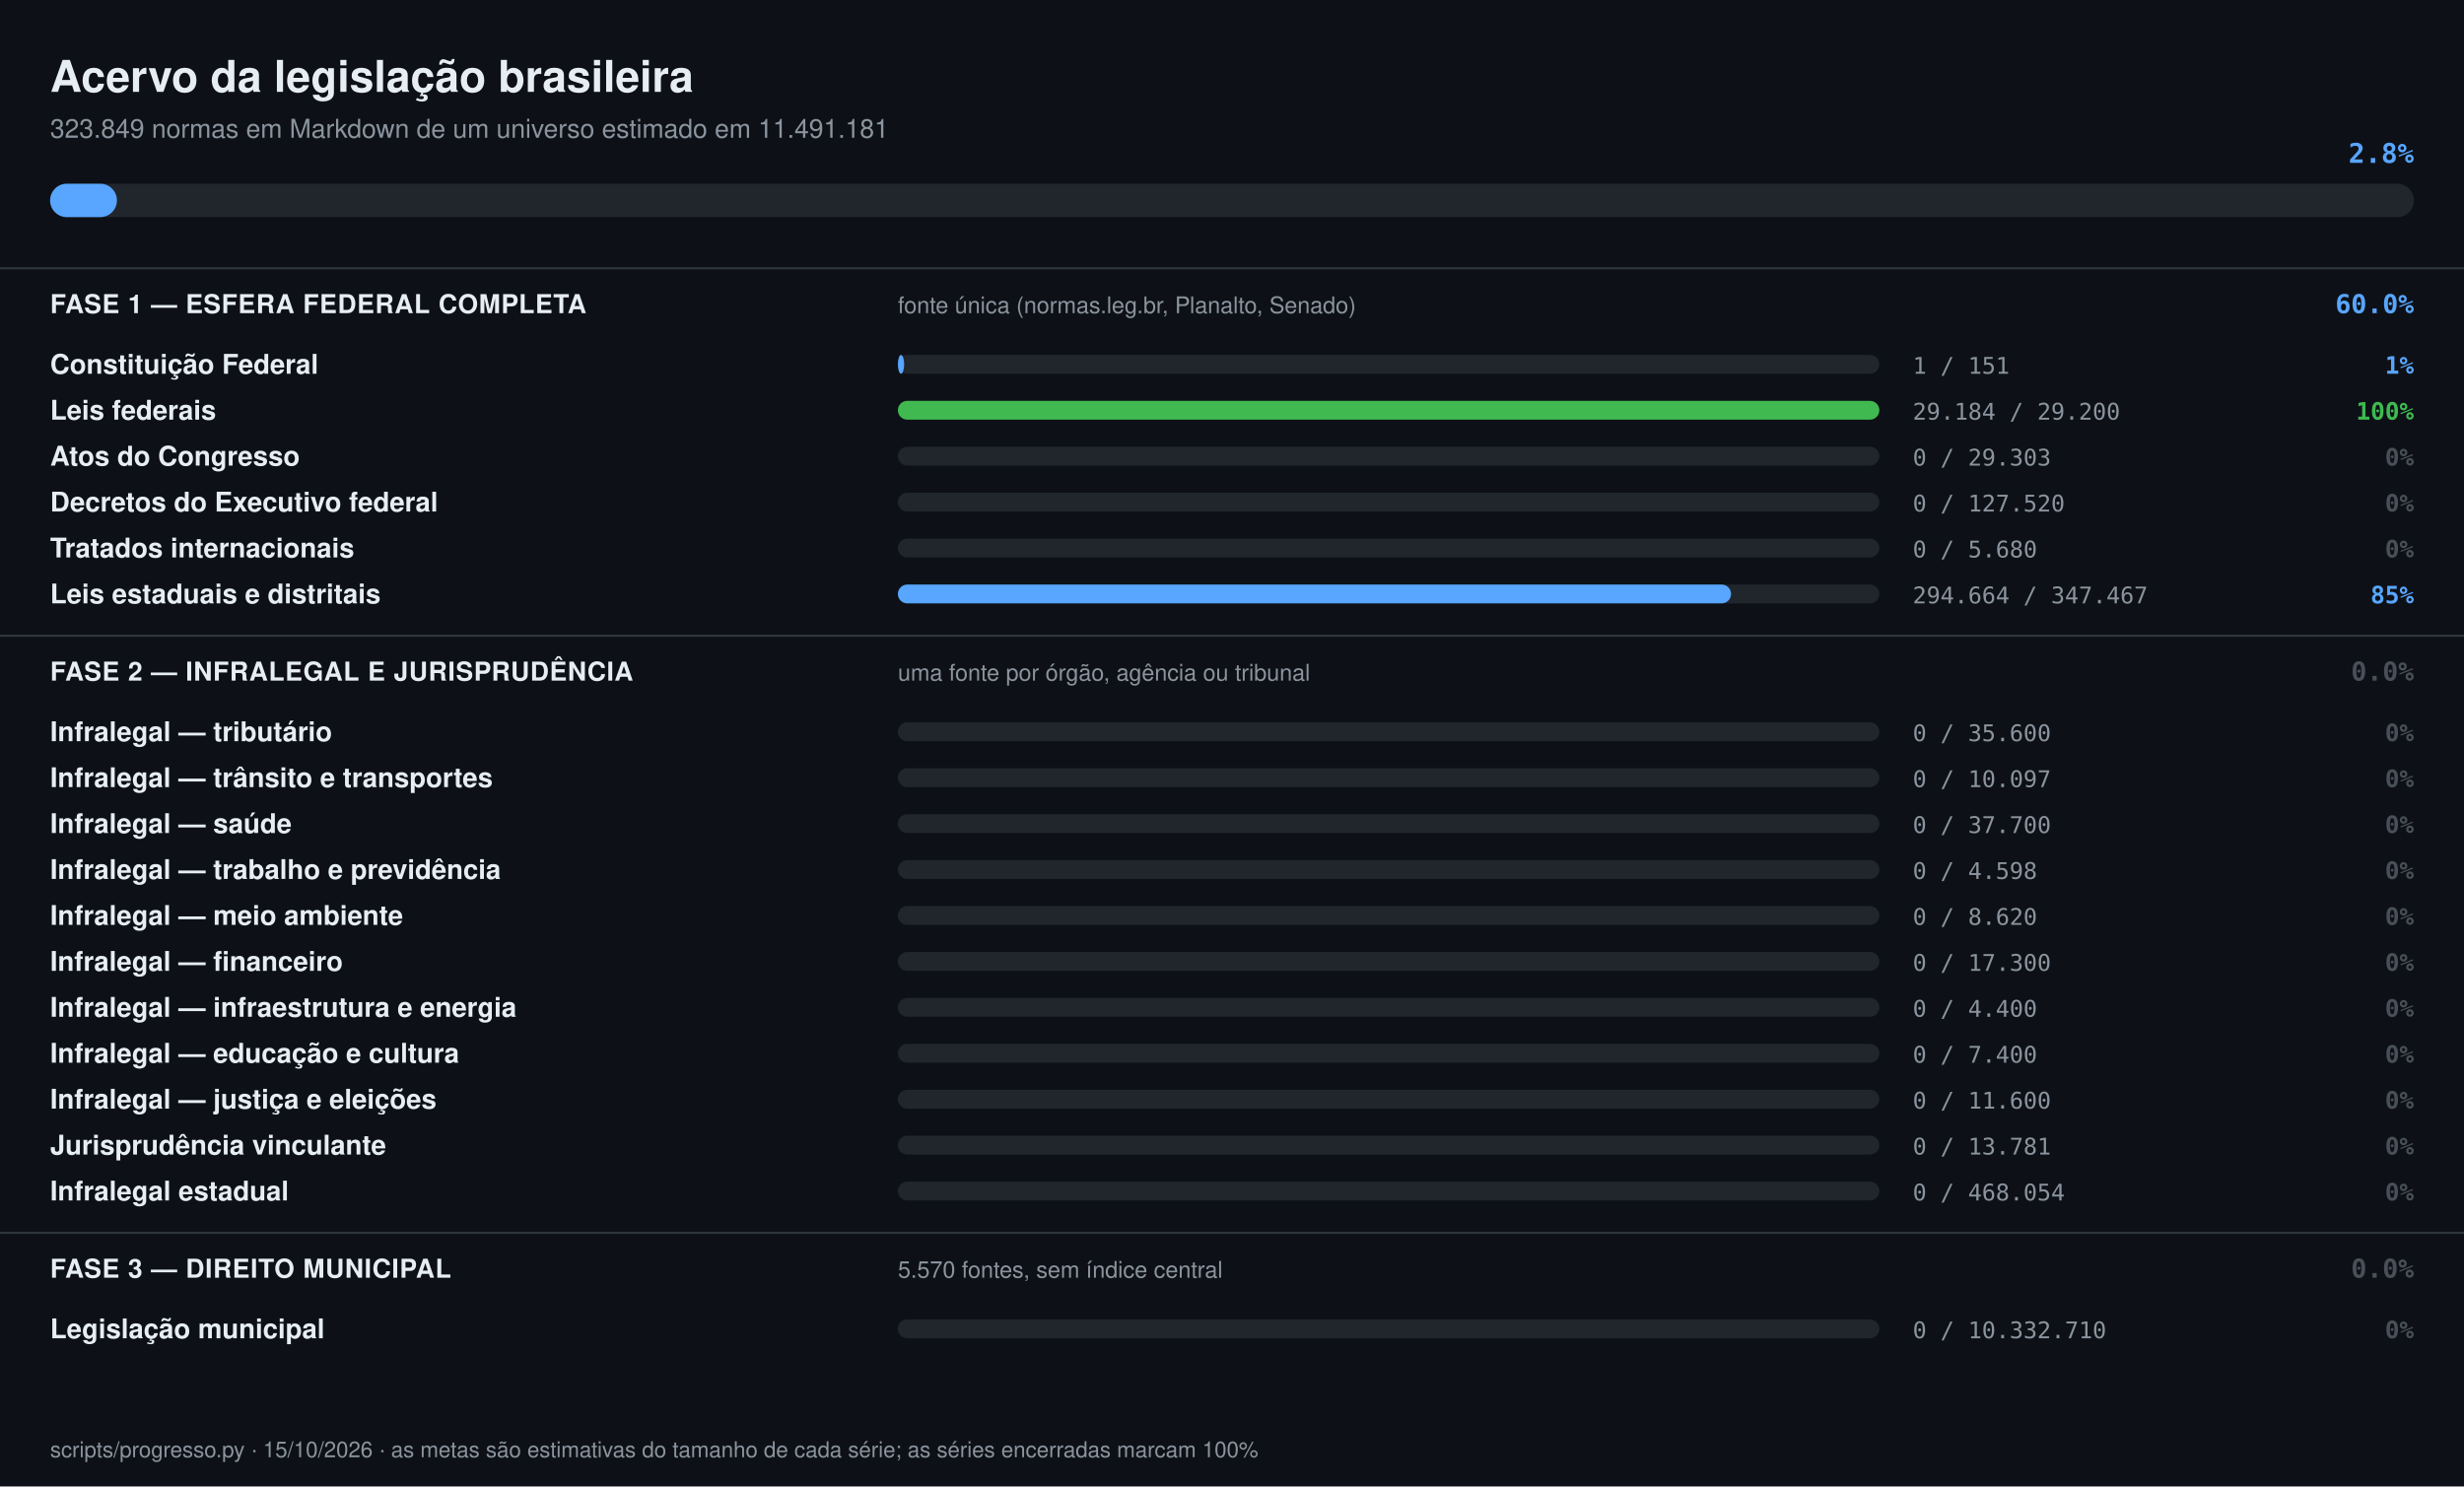
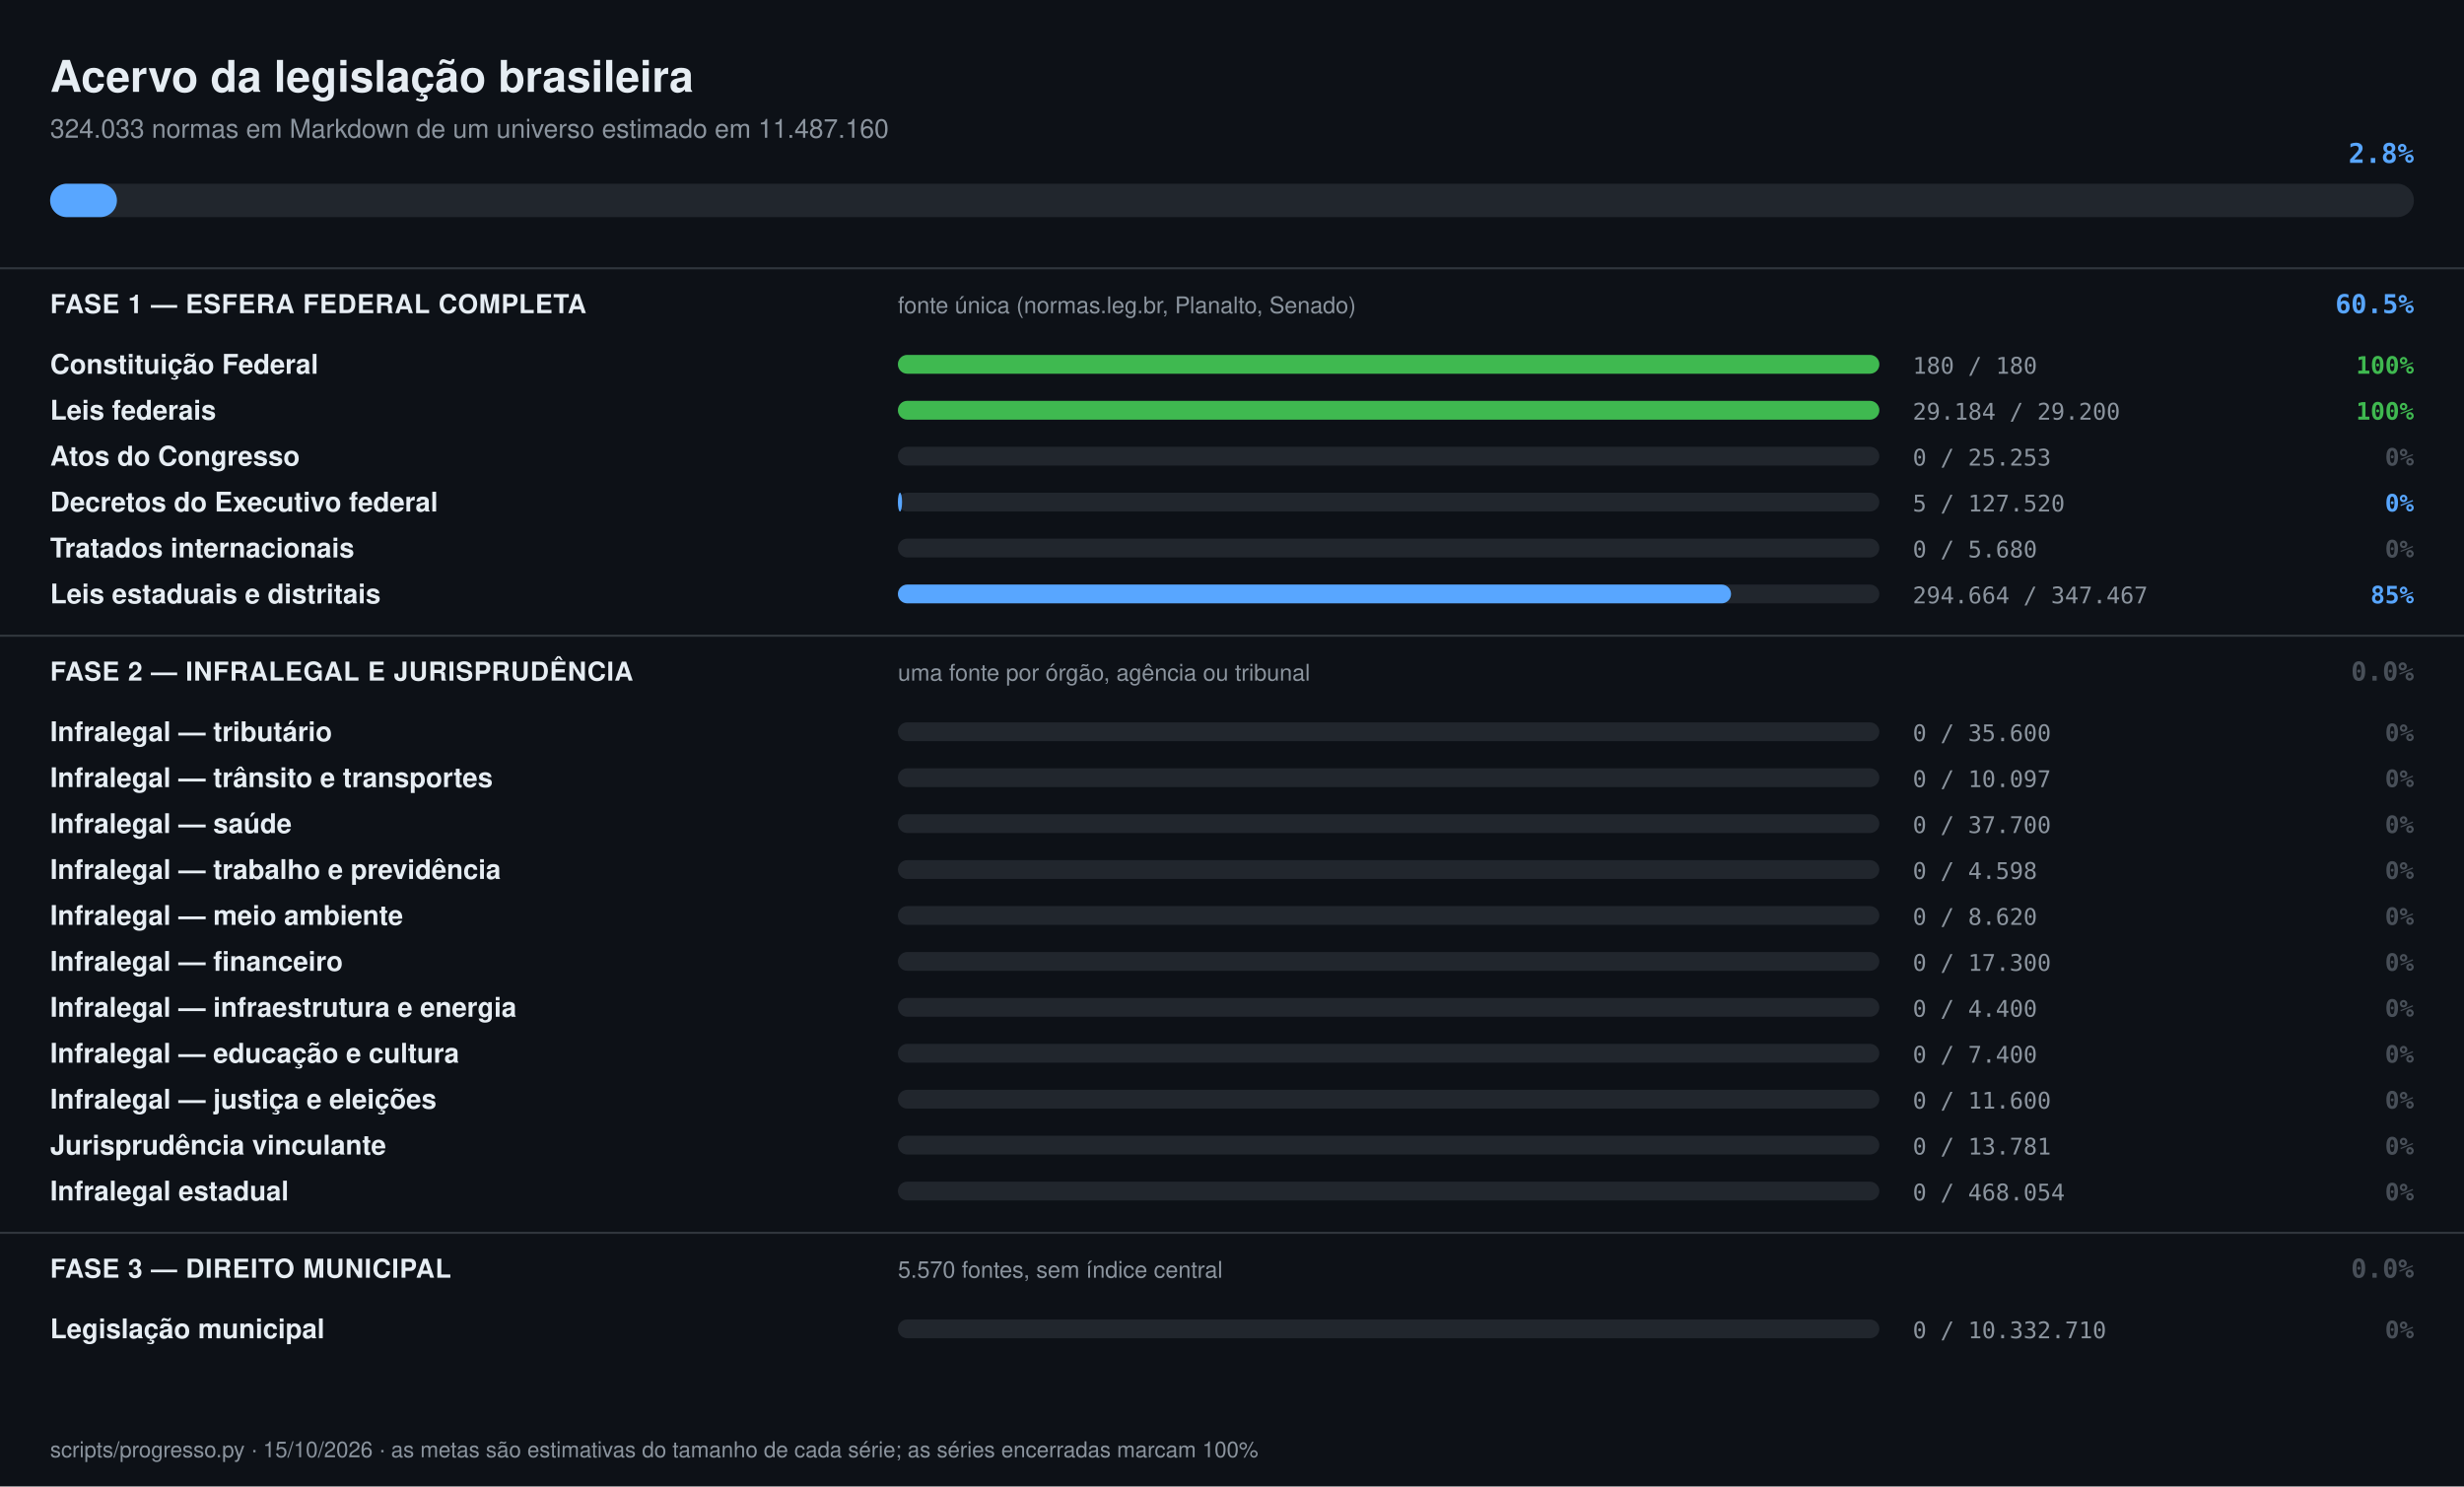
<svg xmlns="http://www.w3.org/2000/svg" width="1180" height="712" viewBox="0 0 1180 712" font-family="-apple-system,Segoe UI,Helvetica,Arial,sans-serif">
  <rect width="1180" height="712" fill="#0d1117" />
  <text x="24" y="44" font-size="21" font-weight="700" fill="#e6edf3">Acervo da legislação brasileira</text>
-   <text x="24" y="66" font-size="12.5" fill="#8b949e">323.849 normas em Markdown de um universo estimado em 11.491.181</text>
+   <text x="24" y="66" font-size="12.5" fill="#8b949e">324.033 normas em Markdown de um universo estimado em 11.487.160</text>
  <rect x="24" y="88" width="1132" height="16" rx="8" fill="#21262d" />
  <rect x="24" y="88" width="32" height="16" rx="8" fill="#58a6ff" />
  <text x="1156" y="78" font-size="13" text-anchor="end" font-weight="700" fill="#58a6ff" font-family="ui-monospace,monospace">2.8%</text>
  <rect x="0" y="128" width="1180" height="1" fill="#30363d" />
  <text x="24" y="150" font-size="12.5" font-weight="700" fill="#e6edf3" letter-spacing="0.3">FASE 1 — ESFERA FEDERAL COMPLETA</text>
  <text x="430" y="150" font-size="11" fill="#8b949e">fonte única (normas.leg.br, Planalto, Senado)</text>
-   <text x="1156" y="150" font-size="12.5" text-anchor="end" font-weight="700" fill="#58a6ff" font-family="ui-monospace,monospace">60.0%</text>
+   <text x="1156" y="150" font-size="12.5" text-anchor="end" font-weight="700" fill="#58a6ff" font-family="ui-monospace,monospace">60.5%</text>
  <text x="24" y="179" font-size="13" font-weight="600" fill="#e6edf3">Constituição Federal</text>
  <rect x="430" y="170" width="470" height="9" rx="4.5" fill="#21262d" />
-   <rect x="430" y="170" width="3" height="9" rx="4.5" fill="#58a6ff" />
-   <text x="916" y="179" font-size="11" fill="#8b949e" font-family="ui-monospace,monospace">1 / 151</text>
-   <text x="1156" y="179" font-size="11.5" text-anchor="end" font-weight="600" fill="#58a6ff" font-family="ui-monospace,monospace">1%</text>
+   <rect x="430" y="170" width="470" height="9" rx="4.5" fill="#3fb950" />
+   <text x="916" y="179" font-size="11" fill="#8b949e" font-family="ui-monospace,monospace">180 / 180</text>
+   <text x="1156" y="179" font-size="11.5" text-anchor="end" font-weight="600" fill="#3fb950" font-family="ui-monospace,monospace">100%</text>
  <text x="24" y="201" font-size="13" font-weight="600" fill="#e6edf3">Leis federais</text>
  <rect x="430" y="192" width="470" height="9" rx="4.5" fill="#21262d" />
  <rect x="430" y="192" width="470" height="9" rx="4.5" fill="#3fb950" />
  <text x="916" y="201" font-size="11" fill="#8b949e" font-family="ui-monospace,monospace">29.184 / 29.200</text>
  <text x="1156" y="201" font-size="11.5" text-anchor="end" font-weight="600" fill="#3fb950" font-family="ui-monospace,monospace">100%</text>
  <text x="24" y="223" font-size="13" font-weight="600" fill="#e6edf3">Atos do Congresso</text>
  <rect x="430" y="214" width="470" height="9" rx="4.5" fill="#21262d" />
-   <text x="916" y="223" font-size="11" fill="#8b949e" font-family="ui-monospace,monospace">0 / 29.303</text>
+   <text x="916" y="223" font-size="11" fill="#8b949e" font-family="ui-monospace,monospace">0 / 25.253</text>
  <text x="1156" y="223" font-size="11.5" text-anchor="end" font-weight="600" fill="#484f58" font-family="ui-monospace,monospace">0%</text>
  <text x="24" y="245" font-size="13" font-weight="600" fill="#e6edf3">Decretos do Executivo federal</text>
  <rect x="430" y="236" width="470" height="9" rx="4.5" fill="#21262d" />
-   <text x="916" y="245" font-size="11" fill="#8b949e" font-family="ui-monospace,monospace">0 / 127.520</text>
-   <text x="1156" y="245" font-size="11.5" text-anchor="end" font-weight="600" fill="#484f58" font-family="ui-monospace,monospace">0%</text>
+   <rect x="430" y="236" width="2" height="9" rx="4.5" fill="#58a6ff" />
+   <text x="916" y="245" font-size="11" fill="#8b949e" font-family="ui-monospace,monospace">5 / 127.520</text>
+   <text x="1156" y="245" font-size="11.5" text-anchor="end" font-weight="600" fill="#58a6ff" font-family="ui-monospace,monospace">0%</text>
  <text x="24" y="267" font-size="13" font-weight="600" fill="#e6edf3">Tratados internacionais</text>
  <rect x="430" y="258" width="470" height="9" rx="4.5" fill="#21262d" />
  <text x="916" y="267" font-size="11" fill="#8b949e" font-family="ui-monospace,monospace">0 / 5.680</text>
  <text x="1156" y="267" font-size="11.5" text-anchor="end" font-weight="600" fill="#484f58" font-family="ui-monospace,monospace">0%</text>
  <text x="24" y="289" font-size="13" font-weight="600" fill="#e6edf3">Leis estaduais e distritais</text>
  <rect x="430" y="280" width="470" height="9" rx="4.5" fill="#21262d" />
  <rect x="430" y="280" width="399" height="9" rx="4.5" fill="#58a6ff" />
  <text x="916" y="289" font-size="11" fill="#8b949e" font-family="ui-monospace,monospace">294.664 / 347.467</text>
  <text x="1156" y="289" font-size="11.5" text-anchor="end" font-weight="600" fill="#58a6ff" font-family="ui-monospace,monospace">85%</text>
  <rect x="0" y="304" width="1180" height="1" fill="#30363d" />
  <text x="24" y="326" font-size="12.5" font-weight="700" fill="#e6edf3" letter-spacing="0.3">FASE 2 — INFRALEGAL E JURISPRUDÊNCIA</text>
  <text x="430" y="326" font-size="11" fill="#8b949e">uma fonte por órgão, agência ou tribunal</text>
  <text x="1156" y="326" font-size="12.5" text-anchor="end" font-weight="700" fill="#484f58" font-family="ui-monospace,monospace">0.0%</text>
  <text x="24" y="355" font-size="13" font-weight="600" fill="#e6edf3">Infralegal — tributário</text>
  <rect x="430" y="346" width="470" height="9" rx="4.5" fill="#21262d" />
  <text x="916" y="355" font-size="11" fill="#8b949e" font-family="ui-monospace,monospace">0 / 35.600</text>
  <text x="1156" y="355" font-size="11.5" text-anchor="end" font-weight="600" fill="#484f58" font-family="ui-monospace,monospace">0%</text>
  <text x="24" y="377" font-size="13" font-weight="600" fill="#e6edf3">Infralegal — trânsito e transportes</text>
  <rect x="430" y="368" width="470" height="9" rx="4.5" fill="#21262d" />
  <text x="916" y="377" font-size="11" fill="#8b949e" font-family="ui-monospace,monospace">0 / 10.097</text>
  <text x="1156" y="377" font-size="11.5" text-anchor="end" font-weight="600" fill="#484f58" font-family="ui-monospace,monospace">0%</text>
  <text x="24" y="399" font-size="13" font-weight="600" fill="#e6edf3">Infralegal — saúde</text>
  <rect x="430" y="390" width="470" height="9" rx="4.5" fill="#21262d" />
  <text x="916" y="399" font-size="11" fill="#8b949e" font-family="ui-monospace,monospace">0 / 37.700</text>
  <text x="1156" y="399" font-size="11.5" text-anchor="end" font-weight="600" fill="#484f58" font-family="ui-monospace,monospace">0%</text>
  <text x="24" y="421" font-size="13" font-weight="600" fill="#e6edf3">Infralegal — trabalho e previdência</text>
  <rect x="430" y="412" width="470" height="9" rx="4.5" fill="#21262d" />
  <text x="916" y="421" font-size="11" fill="#8b949e" font-family="ui-monospace,monospace">0 / 4.598</text>
  <text x="1156" y="421" font-size="11.5" text-anchor="end" font-weight="600" fill="#484f58" font-family="ui-monospace,monospace">0%</text>
  <text x="24" y="443" font-size="13" font-weight="600" fill="#e6edf3">Infralegal — meio ambiente</text>
  <rect x="430" y="434" width="470" height="9" rx="4.5" fill="#21262d" />
  <text x="916" y="443" font-size="11" fill="#8b949e" font-family="ui-monospace,monospace">0 / 8.620</text>
  <text x="1156" y="443" font-size="11.5" text-anchor="end" font-weight="600" fill="#484f58" font-family="ui-monospace,monospace">0%</text>
  <text x="24" y="465" font-size="13" font-weight="600" fill="#e6edf3">Infralegal — financeiro</text>
  <rect x="430" y="456" width="470" height="9" rx="4.5" fill="#21262d" />
  <text x="916" y="465" font-size="11" fill="#8b949e" font-family="ui-monospace,monospace">0 / 17.300</text>
  <text x="1156" y="465" font-size="11.5" text-anchor="end" font-weight="600" fill="#484f58" font-family="ui-monospace,monospace">0%</text>
  <text x="24" y="487" font-size="13" font-weight="600" fill="#e6edf3">Infralegal — infraestrutura e energia</text>
  <rect x="430" y="478" width="470" height="9" rx="4.5" fill="#21262d" />
  <text x="916" y="487" font-size="11" fill="#8b949e" font-family="ui-monospace,monospace">0 / 4.400</text>
  <text x="1156" y="487" font-size="11.5" text-anchor="end" font-weight="600" fill="#484f58" font-family="ui-monospace,monospace">0%</text>
  <text x="24" y="509" font-size="13" font-weight="600" fill="#e6edf3">Infralegal — educação e cultura</text>
  <rect x="430" y="500" width="470" height="9" rx="4.5" fill="#21262d" />
  <text x="916" y="509" font-size="11" fill="#8b949e" font-family="ui-monospace,monospace">0 / 7.400</text>
  <text x="1156" y="509" font-size="11.5" text-anchor="end" font-weight="600" fill="#484f58" font-family="ui-monospace,monospace">0%</text>
  <text x="24" y="531" font-size="13" font-weight="600" fill="#e6edf3">Infralegal — justiça e eleições</text>
  <rect x="430" y="522" width="470" height="9" rx="4.5" fill="#21262d" />
  <text x="916" y="531" font-size="11" fill="#8b949e" font-family="ui-monospace,monospace">0 / 11.600</text>
  <text x="1156" y="531" font-size="11.5" text-anchor="end" font-weight="600" fill="#484f58" font-family="ui-monospace,monospace">0%</text>
  <text x="24" y="553" font-size="13" font-weight="600" fill="#e6edf3">Jurisprudência vinculante</text>
  <rect x="430" y="544" width="470" height="9" rx="4.5" fill="#21262d" />
  <text x="916" y="553" font-size="11" fill="#8b949e" font-family="ui-monospace,monospace">0 / 13.781</text>
  <text x="1156" y="553" font-size="11.5" text-anchor="end" font-weight="600" fill="#484f58" font-family="ui-monospace,monospace">0%</text>
  <text x="24" y="575" font-size="13" font-weight="600" fill="#e6edf3">Infralegal estadual</text>
  <rect x="430" y="566" width="470" height="9" rx="4.5" fill="#21262d" />
  <text x="916" y="575" font-size="11" fill="#8b949e" font-family="ui-monospace,monospace">0 / 468.054</text>
  <text x="1156" y="575" font-size="11.5" text-anchor="end" font-weight="600" fill="#484f58" font-family="ui-monospace,monospace">0%</text>
  <rect x="0" y="590" width="1180" height="1" fill="#30363d" />
  <text x="24" y="612" font-size="12.5" font-weight="700" fill="#e6edf3" letter-spacing="0.3">FASE 3 — DIREITO MUNICIPAL</text>
  <text x="430" y="612" font-size="11" fill="#8b949e">5.570 fontes, sem índice central</text>
  <text x="1156" y="612" font-size="12.5" text-anchor="end" font-weight="700" fill="#484f58" font-family="ui-monospace,monospace">0.0%</text>
  <text x="24" y="641" font-size="13" font-weight="600" fill="#e6edf3">Legislação municipal</text>
  <rect x="430" y="632" width="470" height="9" rx="4.5" fill="#21262d" />
  <text x="916" y="641" font-size="11" fill="#8b949e" font-family="ui-monospace,monospace">0 / 10.332.710</text>
  <text x="1156" y="641" font-size="11.5" text-anchor="end" font-weight="600" fill="#484f58" font-family="ui-monospace,monospace">0%</text>
  <text x="24" y="698" font-size="10.5" fill="#8b949e">scripts/progresso.py · 15/10/2026 · as metas são estimativas do tamanho de cada série; as séries encerradas marcam 100%</text>
</svg>
